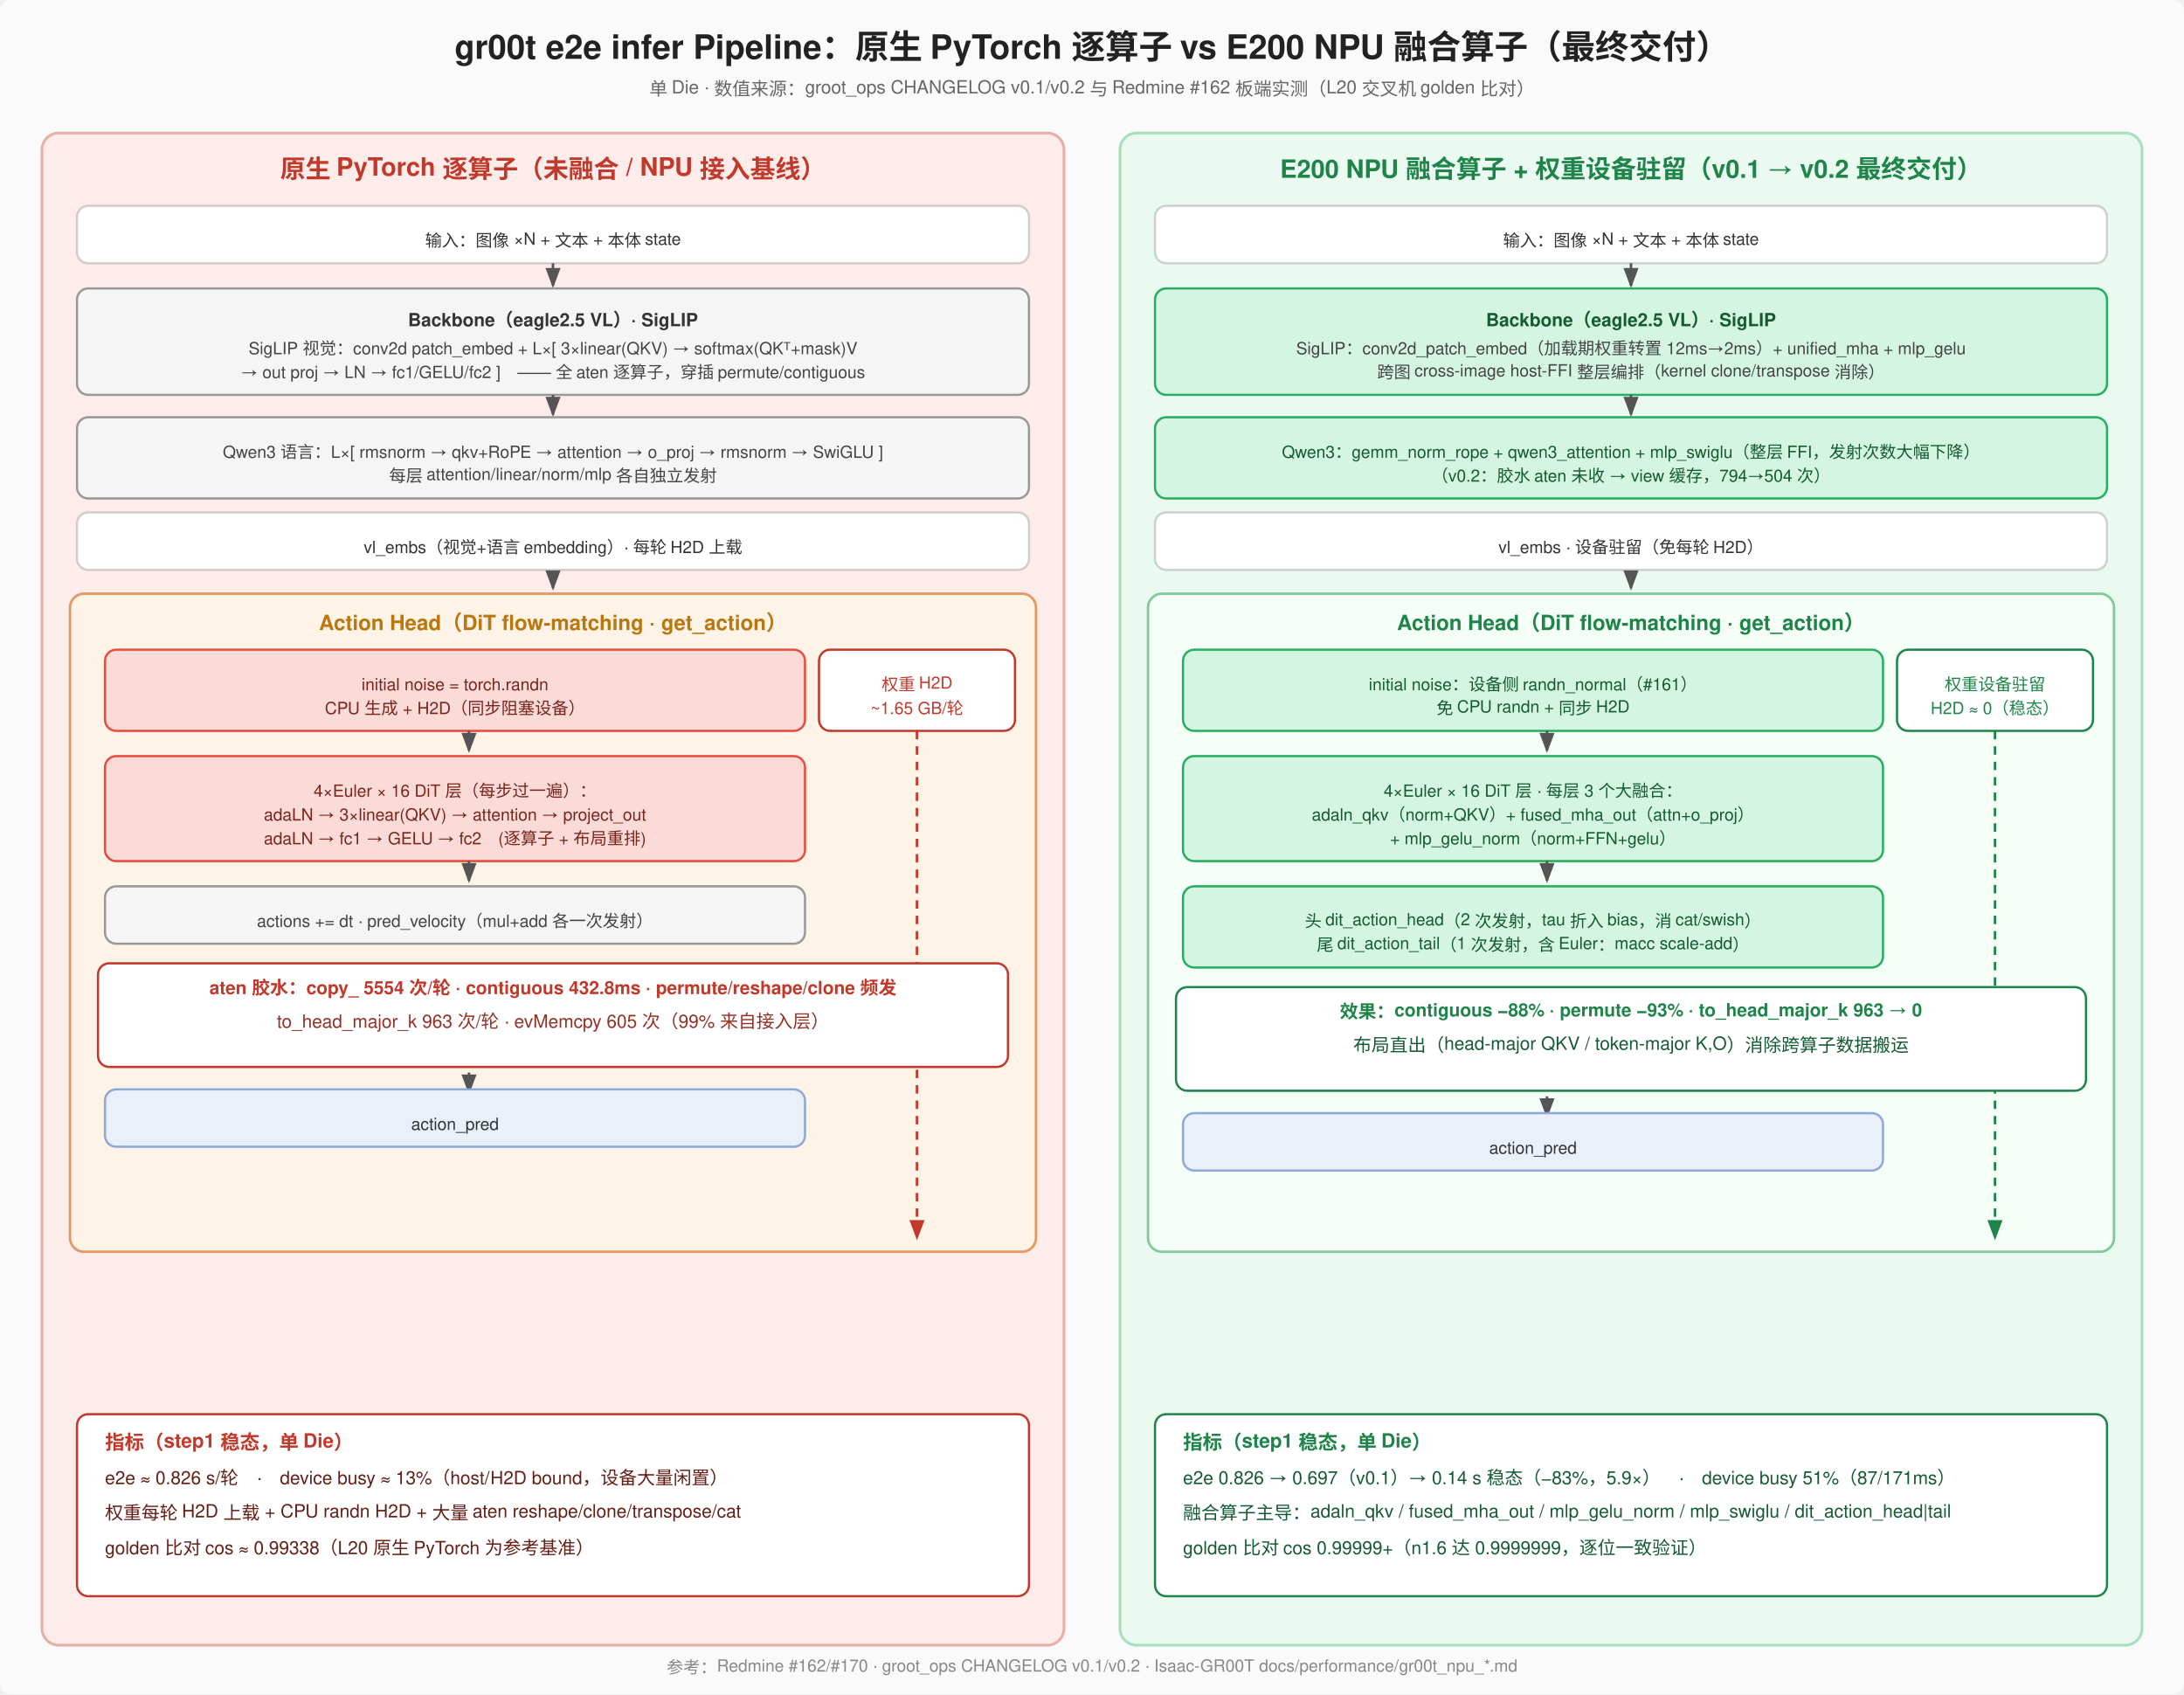
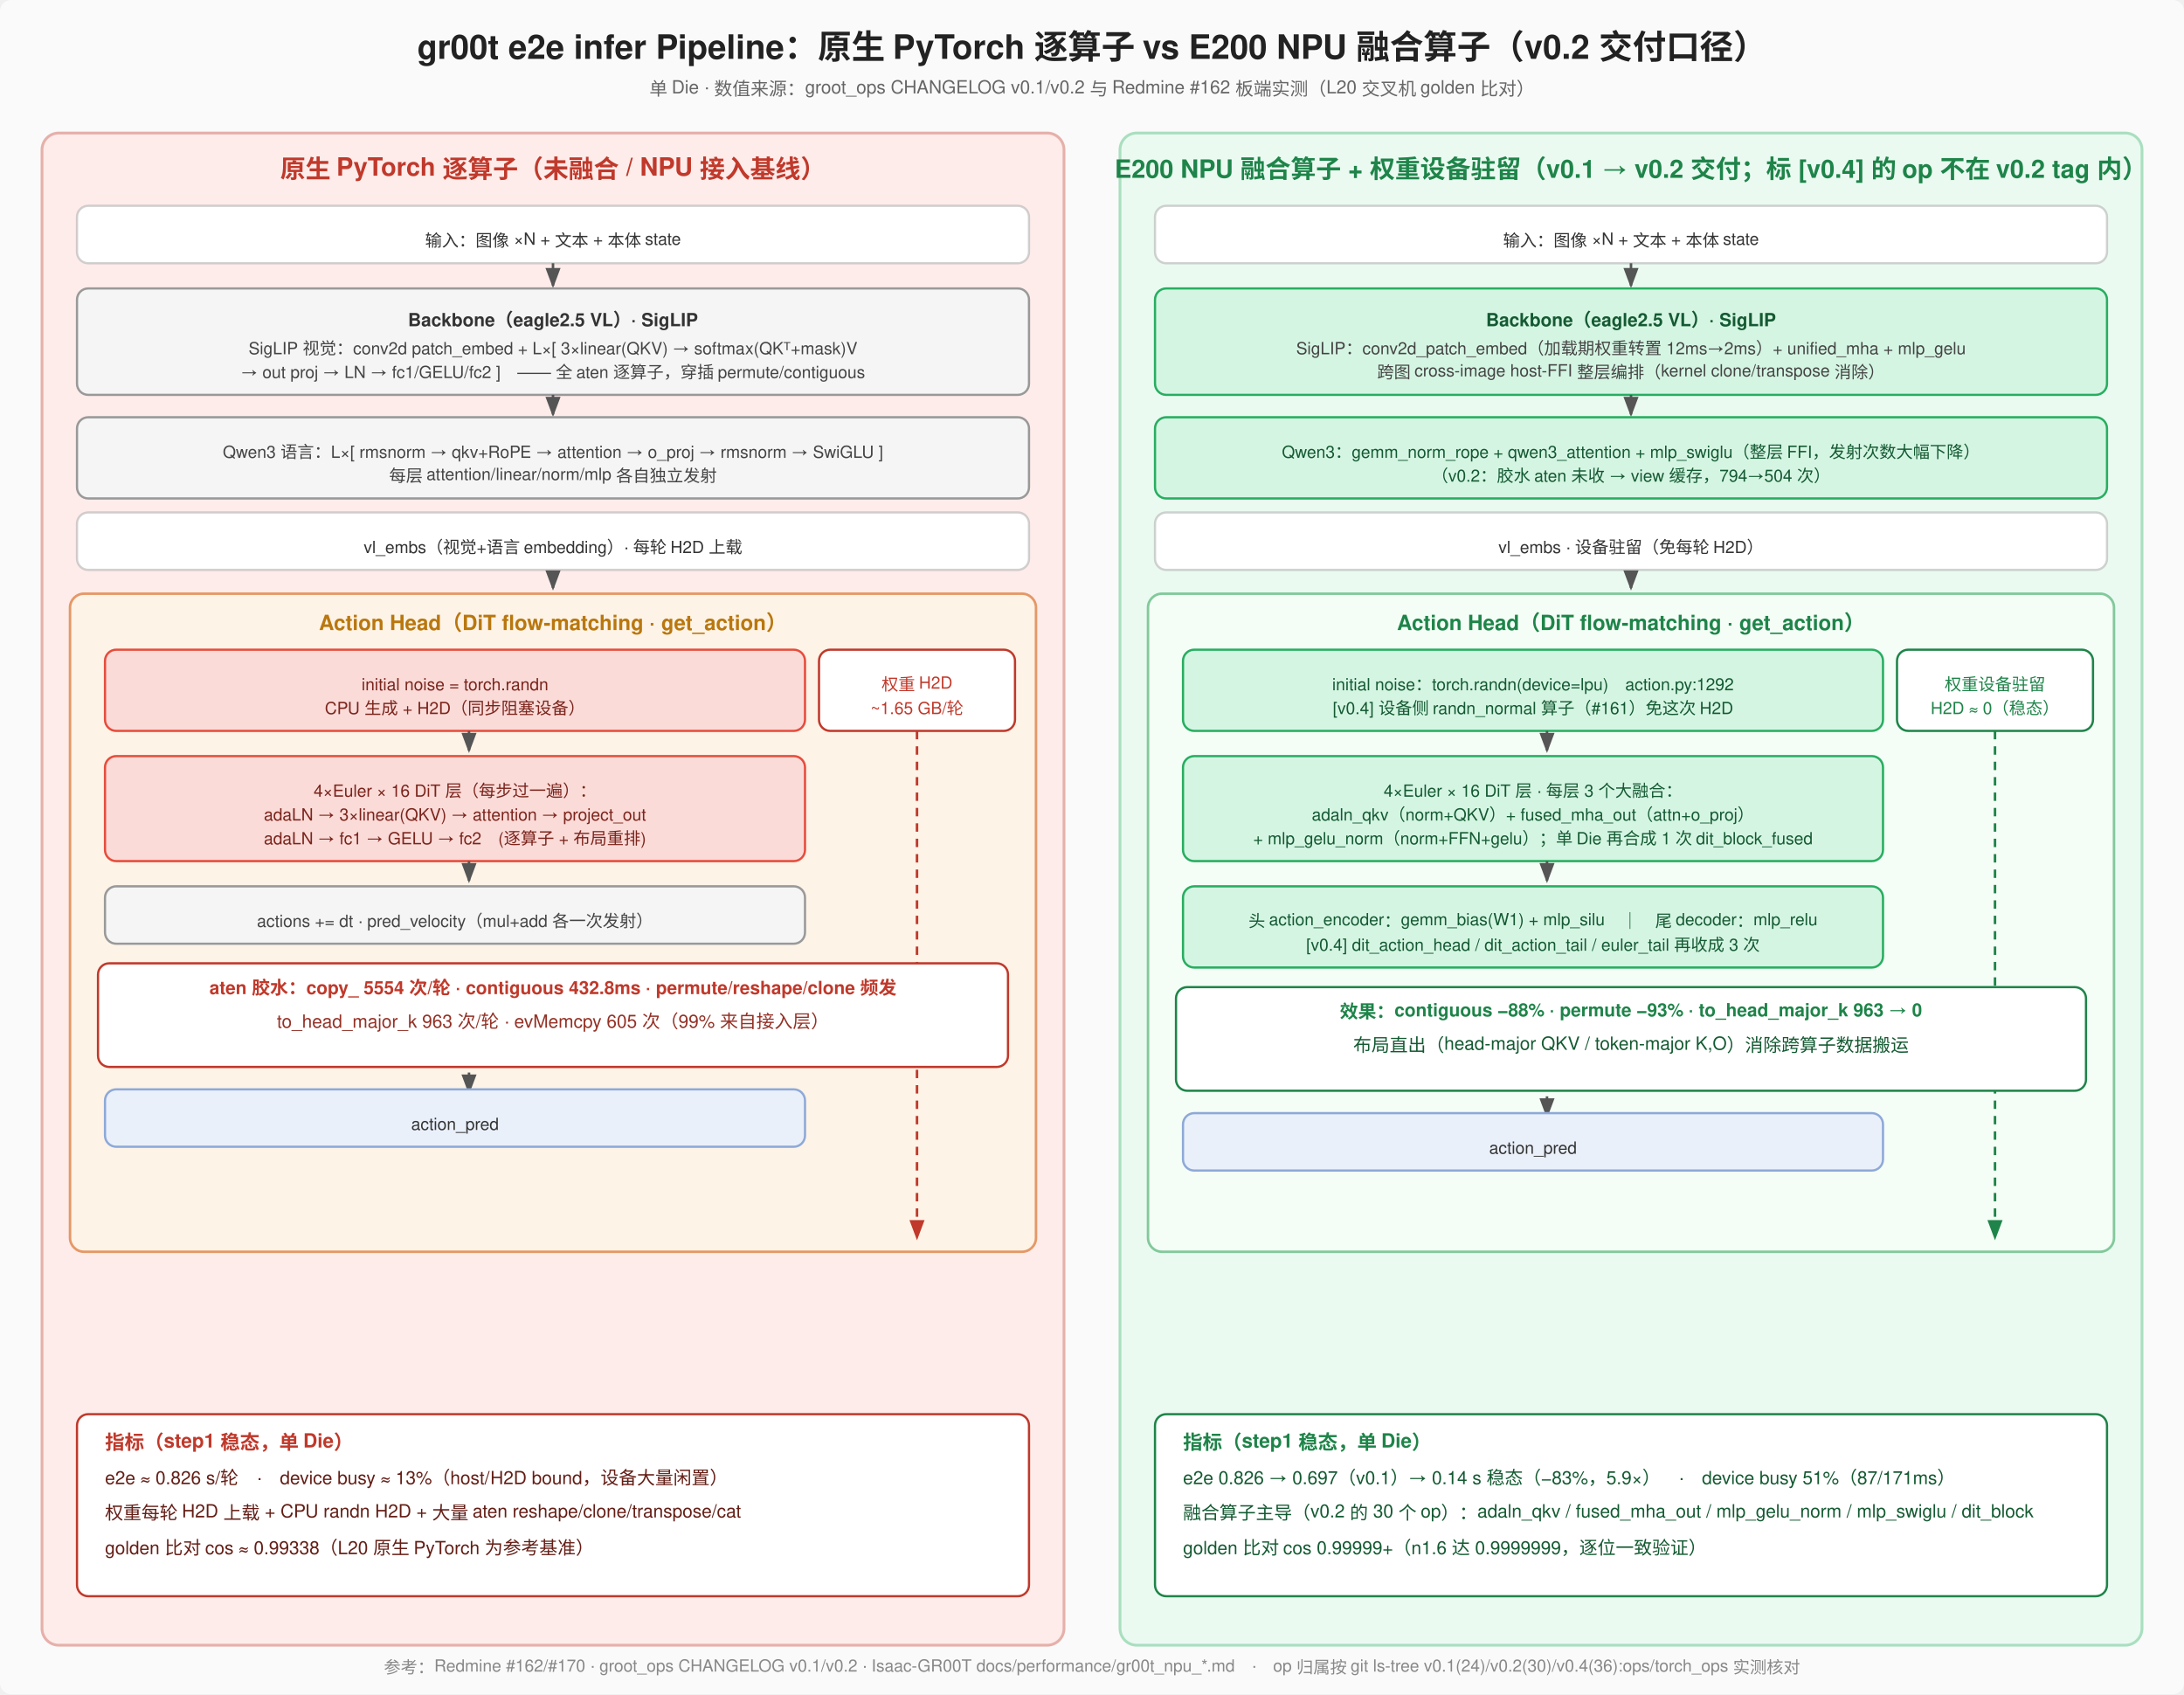
<svg xmlns="http://www.w3.org/2000/svg" width="1560" height="1210" viewBox="0 0 1560 1210" font-family="Helvetica, Arial, 'Noto Sans CJK SC', 'WenQuanYi Zen Hei', sans-serif">
  <defs>
    <marker id="arr" markerWidth="10" markerHeight="10" refX="7" refY="3" orient="auto" markerUnits="strokeWidth">
      <path d="M0,0 L8,3 L0,6 Z" fill="#555" />
    </marker>
    <marker id="arrRed" markerWidth="10" markerHeight="10" refX="7" refY="3" orient="auto" markerUnits="strokeWidth">
      <path d="M0,0 L8,3 L0,6 Z" fill="#c0392b" />
    </marker>
    <marker id="arrGreen" markerWidth="10" markerHeight="10" refX="7" refY="3" orient="auto" markerUnits="strokeWidth">
      <path d="M0,0 L8,3 L0,6 Z" fill="#1e8449" />
    </marker>
  </defs>
  <rect x="0" y="0" width="1560" height="1210" rx="8" fill="#fafafa" stroke="none" stroke-width="1.6" />
-   <text x="780.0" y="42" font-size="24" font-weight="bold" fill="#222" text-anchor="middle">gr00t e2e infer Pipeline：原生 PyTorch 逐算子  vs  E200 NPU 融合算子（最终交付）</text>
+   <text x="780.0" y="42" font-size="24" font-weight="bold" fill="#222" text-anchor="middle">gr00t e2e infer Pipeline：原生 PyTorch 逐算子  vs  E200 NPU 融合算子（v0.2 交付口径）</text>
  <text x="780.0" y="68" font-size="13" font-weight="normal" fill="#666" text-anchor="middle">单 Die · 数值来源：groot_ops CHANGELOG v0.1/v0.2 与 Redmine #162 板端实测（L20 交叉机 golden 比对）</text>
  <rect x="30" y="95" width="730" height="1080" rx="12" fill="#fdecea" stroke="#e6b0aa" stroke-width="2" />
  <text x="395.0" y="127" font-size="18" font-weight="bold" fill="#c0392b" text-anchor="middle">原生 PyTorch 逐算子（未融合 / NPU 接入基线）</text>
  <rect x="55" y="147" width="680" height="41" rx="8" fill="#fff" stroke="#aaa8" stroke-width="1.6" />
  <text x="395.0" y="176" font-size="12" font-weight="normal" fill="#333" text-anchor="middle">输入：图像 ×N + 文本 + 本体 state</text>
  <line x1="395.0" y1="188" x2="395.0" y2="204" stroke="#555" stroke-width="1.8" marker-end="url(#arr)" />
  <rect x="55" y="206" width="680" height="76" rx="8" fill="#f5f5f5" stroke="#999" stroke-width="1.6" />
  <text x="395.0" y="233" font-size="13" font-weight="bold" fill="#333" text-anchor="middle">Backbone（eagle2.5 VL）· SigLIP</text>
  <text x="395.0" y="253" font-size="12" font-weight="normal" fill="#444" text-anchor="middle">SigLIP 视觉：conv2d patch_embed + L×[ 3×linear(QKV) → softmax(QKᵀ+mask)V</text>
  <text x="395.0" y="270" font-size="12" font-weight="normal" fill="#444" text-anchor="middle">→ out proj → LN → fc1/GELU/fc2 ]　—— 全 aten 逐算子，穿插 permute/contiguous</text>
  <line x1="395.0" y1="282" x2="395.0" y2="296" stroke="#555" stroke-width="1.8" marker-end="url(#arr)" />
  <rect x="55" y="298" width="680" height="58" rx="8" fill="#f5f5f5" stroke="#999" stroke-width="1.6" />
  <text x="395.0" y="327" font-size="12" font-weight="normal" fill="#444" text-anchor="middle">Qwen3 语言：L×[ rmsnorm → qkv+RoPE → attention → o_proj → rmsnorm → SwiGLU ]</text>
  <text x="395.0" y="344" font-size="12" font-weight="normal" fill="#444" text-anchor="middle">每层 attention/linear/norm/mlp 各自独立发射</text>
  <rect x="55" y="366" width="680" height="41" rx="8" fill="#fff" stroke="#aaa8" stroke-width="1.6" />
  <text x="395.0" y="395" font-size="12" font-weight="normal" fill="#333" text-anchor="middle">vl_embs（视觉+语言 embedding）· 每轮 H2D 上载</text>
  <line x1="395.0" y1="410" x2="395.0" y2="420" stroke="#555" stroke-width="1.8" marker-end="url(#arr)" />
  <rect x="50" y="424" width="690" height="470" rx="10" fill="#fdf3e7" stroke="#e59866" stroke-width="1.8" />
  <text x="395.0" y="450" font-size="15" font-weight="bold" fill="#b9770e" text-anchor="middle">Action Head（DiT flow-matching · get_action）</text>
  <rect x="75" y="464" width="500" height="58" rx="8" fill="#fadbd8" stroke="#e74c3c" stroke-width="1.6" />
  <text x="325.0" y="493" font-size="12" font-weight="normal" fill="#7b241c" text-anchor="middle">initial noise = torch.randn</text>
  <text x="325.0" y="510" font-size="12" font-weight="normal" fill="#7b241c" text-anchor="middle">CPU 生成 + H2D（同步阻塞设备）</text>
  <line x1="335.0" y1="522" x2="335.0" y2="536" stroke="#555" stroke-width="1.8" marker-end="url(#arr)" />
  <rect x="585" y="464" width="140" height="58" rx="8" fill="#fff" stroke="#c0392b" stroke-width="1.6" />
  <text x="655.0" y="493" font-size="12" font-weight="normal" fill="#c0392b" text-anchor="middle">权重 H2D</text>
  <text x="655.0" y="510" font-size="12" font-weight="normal" fill="#c0392b" text-anchor="middle">~1.65 GB/轮</text>
  <line x1="655" y1="522" x2="655" y2="884" stroke="#c0392b" stroke-width="1.8" stroke-dasharray="6,5" marker-end="url(#arrRed)" />
  <rect x="75" y="540" width="500" height="75" rx="8" fill="#fadbd8" stroke="#e74c3c" stroke-width="1.6" />
  <text x="325.0" y="569" font-size="12" font-weight="normal" fill="#7b241c" text-anchor="middle">4×Euler × 16 DiT 层（每步过一遍）：</text>
  <text x="325.0" y="586" font-size="12" font-weight="normal" fill="#7b241c" text-anchor="middle">adaLN → 3×linear(QKV) → attention → project_out</text>
  <text x="325.0" y="603" font-size="12" font-weight="normal" fill="#7b241c" text-anchor="middle">adaLN → fc1 → GELU → fc2　(逐算子 + 布局重排)</text>
  <line x1="335.0" y1="615" x2="335.0" y2="629" stroke="#555" stroke-width="1.8" marker-end="url(#arr)" />
  <rect x="75" y="633" width="500" height="41" rx="8" fill="#f5f5f5" stroke="#999" stroke-width="1.6" />
  <text x="325.0" y="662" font-size="12" font-weight="normal" fill="#444" text-anchor="middle">actions += dt · pred_velocity（mul+add 各一次发射）</text>
  <rect x="70" y="688" width="650" height="74" rx="8" fill="#fff" stroke="#c0392b" stroke-width="1.6" />
  <text x="395.0" y="710" font-size="13" font-weight="bold" fill="#c0392b" text-anchor="middle">aten 胶水：copy_ 5554 次/轮 · contiguous 432.8ms · permute/reshape/clone 频发</text>
  <text x="395.0" y="734" font-size="13" font-weight="normal" fill="#943126" text-anchor="middle">to_head_major_k 963 次/轮 · evMemcpy 605 次（99% 来自接入层）</text>
  <line x1="335.0" y1="766" x2="335.0" y2="780" stroke="#555" stroke-width="1.8" marker-end="url(#arr)" />
  <rect x="75" y="778" width="500" height="41" rx="8" fill="#eaf0fa" stroke="#8da9d8" stroke-width="1.6" />
  <text x="325.0" y="807" font-size="12" font-weight="normal" fill="#333" text-anchor="middle">action_pred</text>
  <rect x="55" y="1010" width="680" height="130" rx="8" fill="#fff" stroke="#c0392b" stroke-width="1.6" />
  <text x="75" y="1035" font-size="14" font-weight="bold" fill="#c0392b" text-anchor="start">指标（step1 稳态，单 Die）</text>
  <text x="75" y="1060" font-size="13" font-weight="normal" fill="#641e16" text-anchor="start">e2e ≈ 0.826 s/轮　·　device busy ≈ 13%（host/H2D bound，设备大量闲置）</text>
  <text x="75" y="1085" font-size="13" font-weight="normal" fill="#641e16" text-anchor="start">权重每轮 H2D 上载 + CPU randn H2D + 大量 aten reshape/clone/transpose/cat</text>
  <text x="75" y="1110" font-size="13" font-weight="normal" fill="#641e16" text-anchor="start">golden 比对 cos ≈ 0.99338（L20 原生 PyTorch 为参考基准）</text>
  <rect x="800" y="95" width="730" height="1080" rx="12" fill="#eafaf1" stroke="#a9dfbf" stroke-width="2" />
-   <text x="1165.0" y="127" font-size="18" font-weight="bold" fill="#1e8449" text-anchor="middle">E200 NPU 融合算子 + 权重设备驻留（v0.1 → v0.2 最终交付）</text>
+   <text x="1165.0" y="127" font-size="18" font-weight="bold" fill="#1e8449" text-anchor="middle">E200 NPU 融合算子 + 权重设备驻留（v0.1 → v0.2 交付；标 [v0.4] 的 op 不在 v0.2 tag 内）</text>
  <rect x="825" y="147" width="680" height="41" rx="8" fill="#fff" stroke="#aaa8" stroke-width="1.6" />
  <text x="1165.0" y="176" font-size="12" font-weight="normal" fill="#333" text-anchor="middle">输入：图像 ×N + 文本 + 本体 state</text>
  <line x1="1165.0" y1="188" x2="1165.0" y2="204" stroke="#555" stroke-width="1.8" marker-end="url(#arr)" />
  <rect x="825" y="206" width="680" height="76" rx="8" fill="#d5f5e3" stroke="#27ae60" stroke-width="1.6" />
  <text x="1165.0" y="233" font-size="13" font-weight="bold" fill="#145a32" text-anchor="middle">Backbone（eagle2.5 VL）· SigLIP</text>
  <text x="1165.0" y="253" font-size="12" font-weight="normal" fill="#444" text-anchor="middle">SigLIP：conv2d_patch_embed（加载期权重转置 12ms→2ms）+ unified_mha + mlp_gelu</text>
  <text x="1165.0" y="270" font-size="12" font-weight="normal" fill="#444" text-anchor="middle">跨图 cross-image host-FFI 整层编排（kernel clone/transpose 消除）</text>
  <line x1="1165.0" y1="282" x2="1165.0" y2="296" stroke="#555" stroke-width="1.8" marker-end="url(#arr)" />
  <rect x="825" y="298" width="680" height="58" rx="8" fill="#d5f5e3" stroke="#27ae60" stroke-width="1.6" />
  <text x="1165.0" y="327" font-size="12" font-weight="normal" fill="#145a32" text-anchor="middle">Qwen3：gemm_norm_rope + qwen3_attention + mlp_swiglu（整层 FFI，发射次数大幅下降）</text>
  <text x="1165.0" y="344" font-size="12" font-weight="normal" fill="#145a32" text-anchor="middle">（v0.2：胶水 aten 未收 → view 缓存，794→504 次）</text>
  <rect x="825" y="366" width="680" height="41" rx="8" fill="#fff" stroke="#aaa8" stroke-width="1.6" />
  <text x="1165.0" y="395" font-size="12" font-weight="normal" fill="#333" text-anchor="middle">vl_embs · 设备驻留（免每轮 H2D）</text>
  <line x1="1165.0" y1="410" x2="1165.0" y2="420" stroke="#555" stroke-width="1.8" marker-end="url(#arr)" />
  <rect x="820" y="424" width="690" height="470" rx="10" fill="#f4fdf6" stroke="#82c99b" stroke-width="1.8" />
  <text x="1165.0" y="450" font-size="15" font-weight="bold" fill="#1e8449" text-anchor="middle">Action Head（DiT flow-matching · get_action）</text>
  <rect x="845" y="464" width="500" height="58" rx="8" fill="#d5f5e3" stroke="#27ae60" stroke-width="1.6" />
-   <text x="1095.0" y="493" font-size="12" font-weight="normal" fill="#145a32" text-anchor="middle">initial noise：设备侧 randn_normal（#161）</text>
-   <text x="1095.0" y="510" font-size="12" font-weight="normal" fill="#145a32" text-anchor="middle">免 CPU randn + 同步 H2D</text>
+   <text x="1095.0" y="493" font-size="12" font-weight="normal" fill="#145a32" text-anchor="middle">initial noise：torch.randn(device=lpu)　action.py:1292</text>
+   <text x="1095.0" y="510" font-size="12" font-weight="normal" fill="#145a32" text-anchor="middle">[v0.4] 设备侧 randn_normal 算子（#161）免这次 H2D</text>
  <line x1="1105.0" y1="522" x2="1105.0" y2="536" stroke="#555" stroke-width="1.8" marker-end="url(#arr)" />
  <rect x="1355" y="464" width="140" height="58" rx="8" fill="#fff" stroke="#1e8449" stroke-width="1.6" />
  <text x="1425.0" y="493" font-size="12" font-weight="normal" fill="#1e8449" text-anchor="middle">权重设备驻留</text>
  <text x="1425.0" y="510" font-size="12" font-weight="normal" fill="#1e8449" text-anchor="middle">H2D ≈ 0（稳态）</text>
  <line x1="1425" y1="522" x2="1425" y2="884" stroke="#1e8449" stroke-width="1.8" stroke-dasharray="6,5" marker-end="url(#arrGreen)" />
  <rect x="845" y="540" width="500" height="75" rx="8" fill="#d5f5e3" stroke="#27ae60" stroke-width="1.6" />
  <text x="1095.0" y="569" font-size="12" font-weight="normal" fill="#145a32" text-anchor="middle">4×Euler × 16 DiT 层 · 每层 3 个大融合：</text>
  <text x="1095.0" y="586" font-size="12" font-weight="normal" fill="#145a32" text-anchor="middle">adaln_qkv（norm+QKV）+ fused_mha_out（attn+o_proj）</text>
-   <text x="1095.0" y="603" font-size="12" font-weight="normal" fill="#145a32" text-anchor="middle">+ mlp_gelu_norm（norm+FFN+gelu）</text>
+   <text x="1095.0" y="603" font-size="12" font-weight="normal" fill="#145a32" text-anchor="middle">+ mlp_gelu_norm（norm+FFN+gelu）；单 Die 再合成 1 次 dit_block_fused</text>
  <line x1="1105.0" y1="615" x2="1105.0" y2="629" stroke="#555" stroke-width="1.8" marker-end="url(#arr)" />
  <rect x="845" y="633" width="500" height="58" rx="8" fill="#d5f5e3" stroke="#27ae60" stroke-width="1.6" />
-   <text x="1095.0" y="662" font-size="12" font-weight="normal" fill="#145a32" text-anchor="middle">头 dit_action_head（2 次发射，tau 折入 bias，消 cat/swish）</text>
-   <text x="1095.0" y="679" font-size="12" font-weight="normal" fill="#145a32" text-anchor="middle">尾 dit_action_tail（1 次发射，含 Euler：macc scale-add）</text>
+   <text x="1095.0" y="662" font-size="12" font-weight="normal" fill="#145a32" text-anchor="middle">头 action_encoder：gemm_bias(W1) + mlp_silu　｜　尾 decoder：mlp_relu</text>
+   <text x="1095.0" y="679" font-size="12" font-weight="normal" fill="#145a32" text-anchor="middle">[v0.4] dit_action_head / dit_action_tail / euler_tail 再收成 3 次</text>
  <rect x="840" y="705" width="650" height="74" rx="8" fill="#fff" stroke="#1e8449" stroke-width="1.6" />
  <text x="1165.0" y="727" font-size="13" font-weight="bold" fill="#1e8449" text-anchor="middle">效果：contiguous −88% · permute −93% · to_head_major_k 963 → 0</text>
  <text x="1165.0" y="751" font-size="13" font-weight="normal" fill="#145a32" text-anchor="middle">布局直出（head-major QKV / token-major K,O）消除跨算子数据搬运</text>
  <line x1="1105.0" y1="783" x2="1105.0" y2="797" stroke="#555" stroke-width="1.8" marker-end="url(#arr)" />
  <rect x="845" y="795" width="500" height="41" rx="8" fill="#eaf0fa" stroke="#8da9d8" stroke-width="1.6" />
  <text x="1095.0" y="824" font-size="12" font-weight="normal" fill="#333" text-anchor="middle">action_pred</text>
  <rect x="825" y="1010" width="680" height="130" rx="8" fill="#fff" stroke="#1e8449" stroke-width="1.6" />
  <text x="845" y="1035" font-size="14" font-weight="bold" fill="#1e8449" text-anchor="start">指标（step1 稳态，单 Die）</text>
  <text x="845" y="1060" font-size="13" font-weight="normal" fill="#145a32" text-anchor="start">e2e 0.826 → 0.697（v0.1）→ 0.14 s 稳态（−83%，5.9×）　·　device busy 51%（87/171ms）</text>
-   <text x="845" y="1085" font-size="13" font-weight="normal" fill="#145a32" text-anchor="start">融合算子主导：adaln_qkv / fused_mha_out / mlp_gelu_norm / mlp_swiglu / dit_action_head|tail</text>
+   <text x="845" y="1085" font-size="13" font-weight="normal" fill="#145a32" text-anchor="start">融合算子主导（v0.2 的 30 个 op）：adaln_qkv / fused_mha_out / mlp_gelu_norm / mlp_swiglu / dit_block</text>
  <text x="845" y="1110" font-size="13" font-weight="normal" fill="#145a32" text-anchor="start">golden 比对 cos 0.99999+（n1.6 达 0.9999999，逐位一致验证）</text>
-   <text x="780.0" y="1195" font-size="12" font-weight="normal" fill="#888" text-anchor="middle">参考：Redmine #162/#170 · groot_ops CHANGELOG v0.1/v0.2 · Isaac-GR00T docs/performance/gr00t_npu_*.md</text>
+   <text x="780.0" y="1195" font-size="12" font-weight="normal" fill="#888" text-anchor="middle">参考：Redmine #162/#170 · groot_ops CHANGELOG v0.1/v0.2 · Isaac-GR00T docs/performance/gr00t_npu_*.md　·　op 归属按 git ls-tree v0.1(24)/v0.2(30)/v0.4(36):ops/torch_ops 实测核对</text>
</svg>
